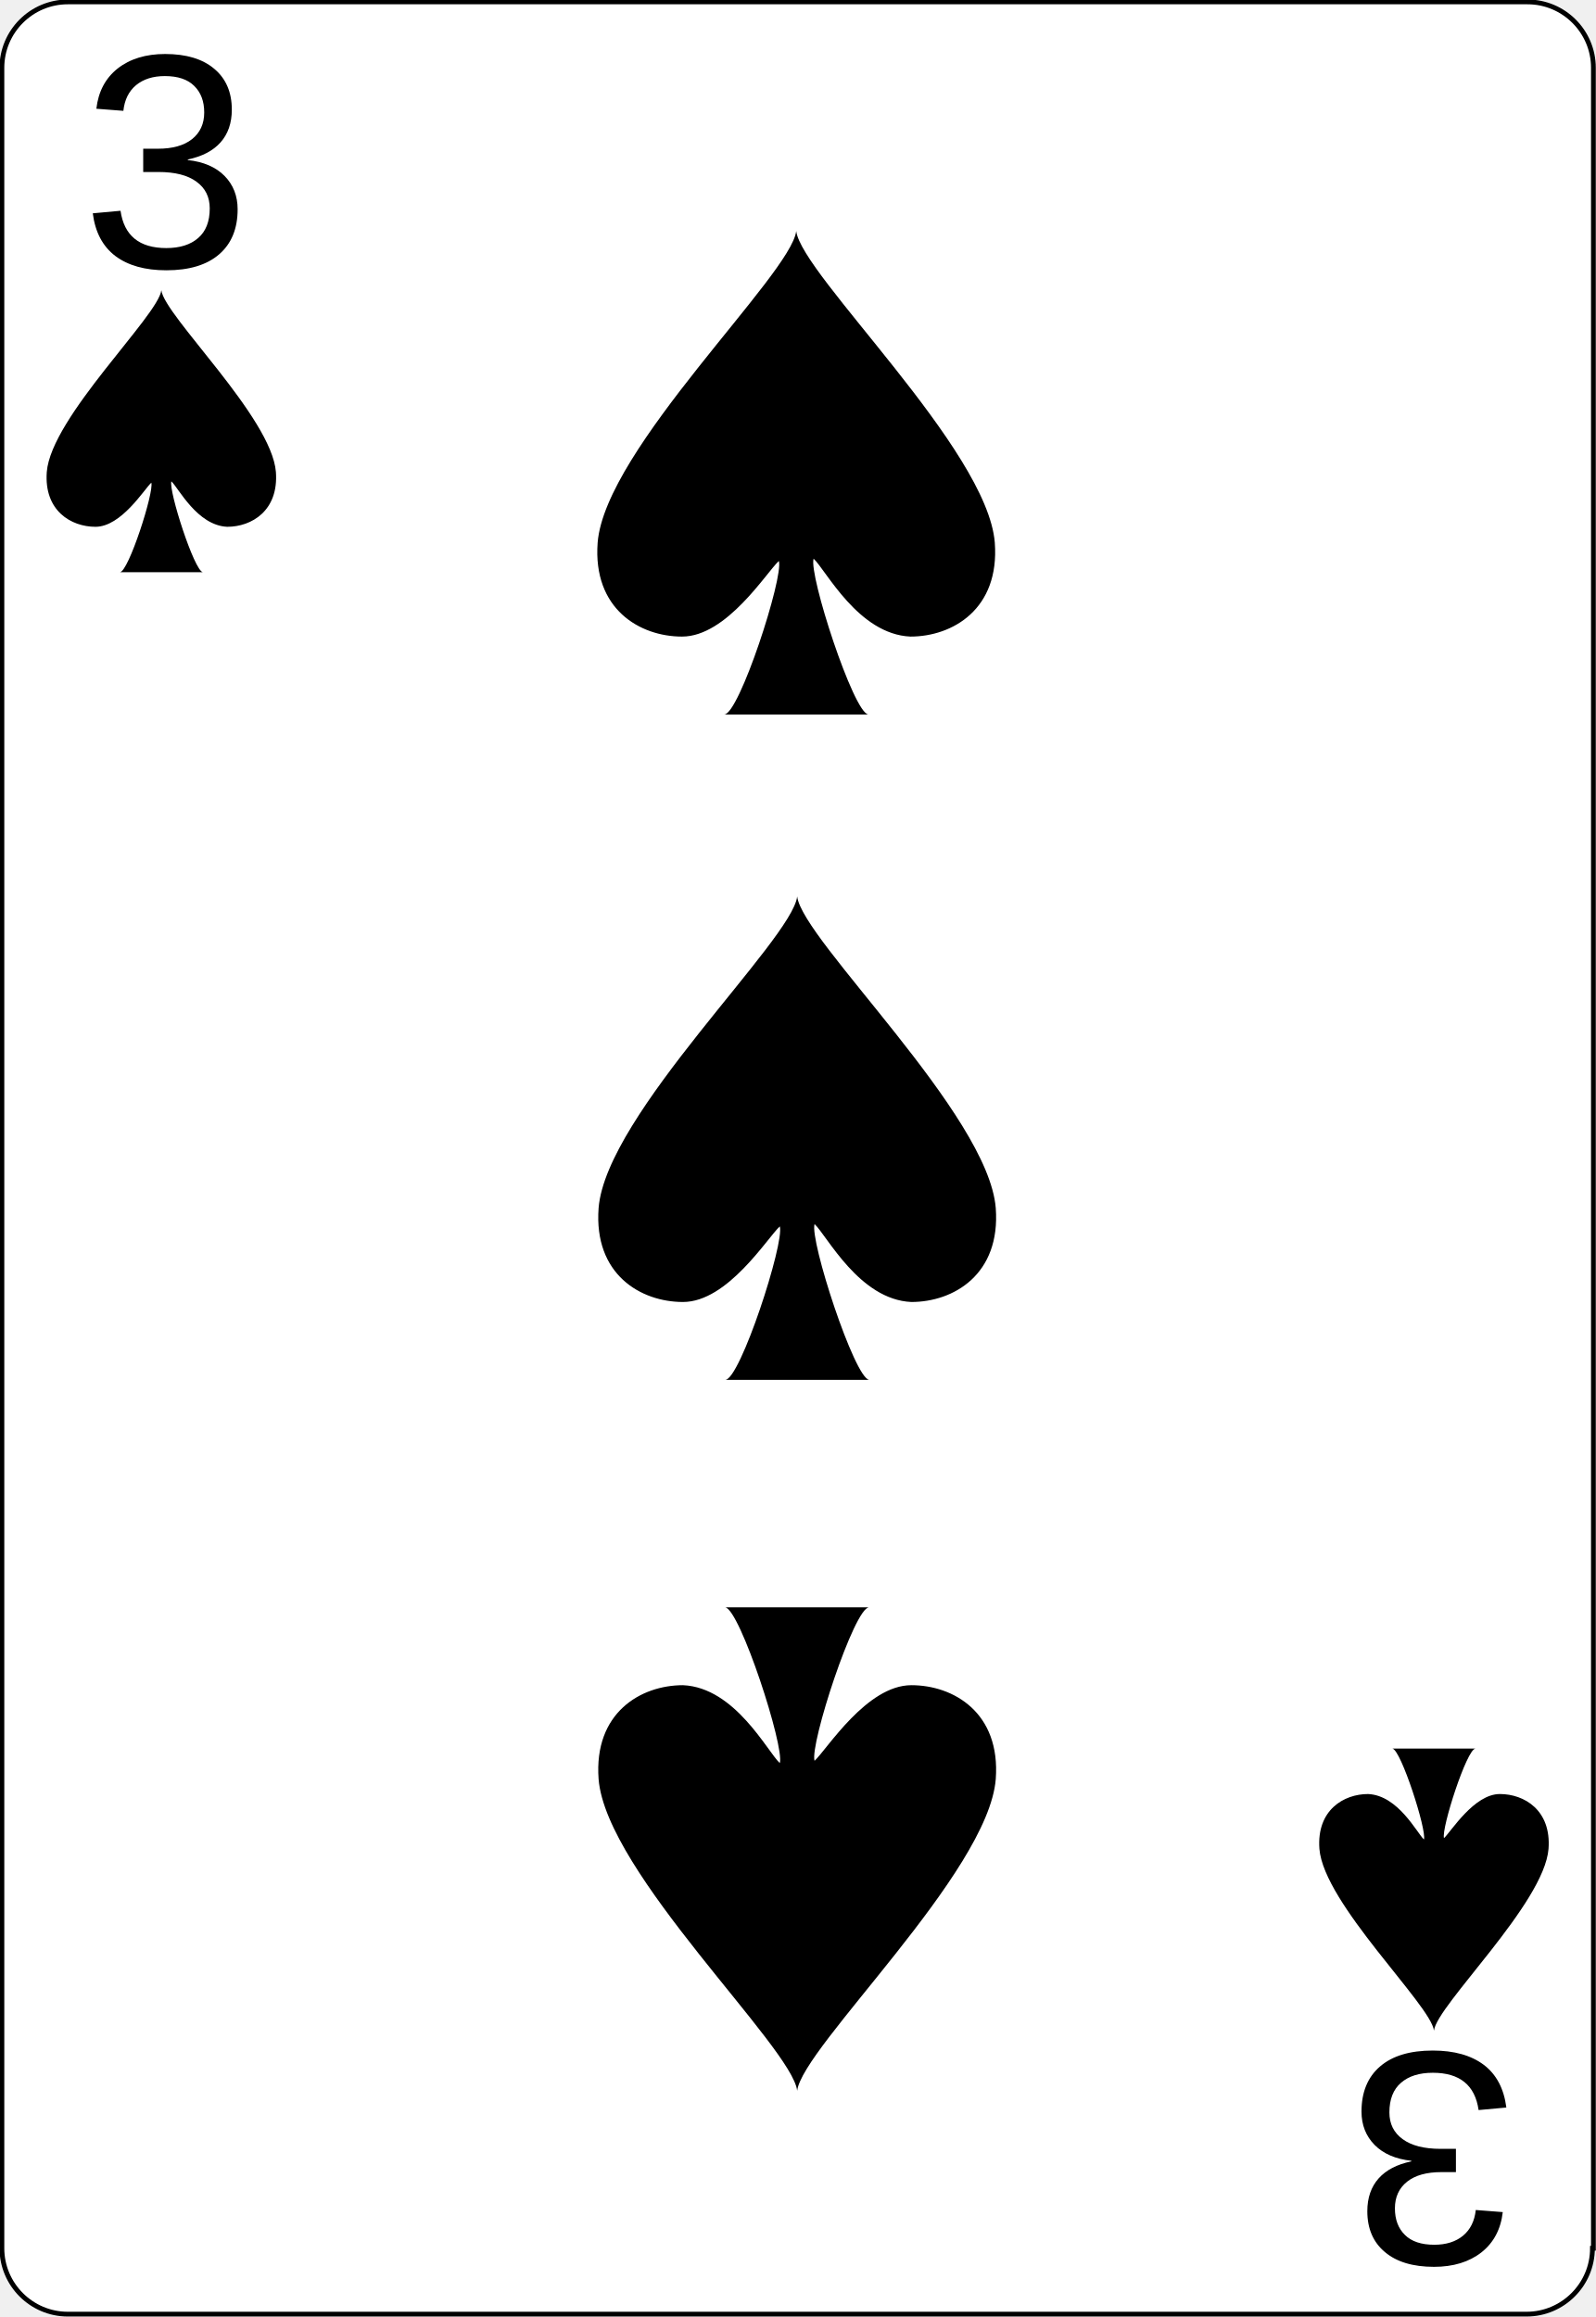
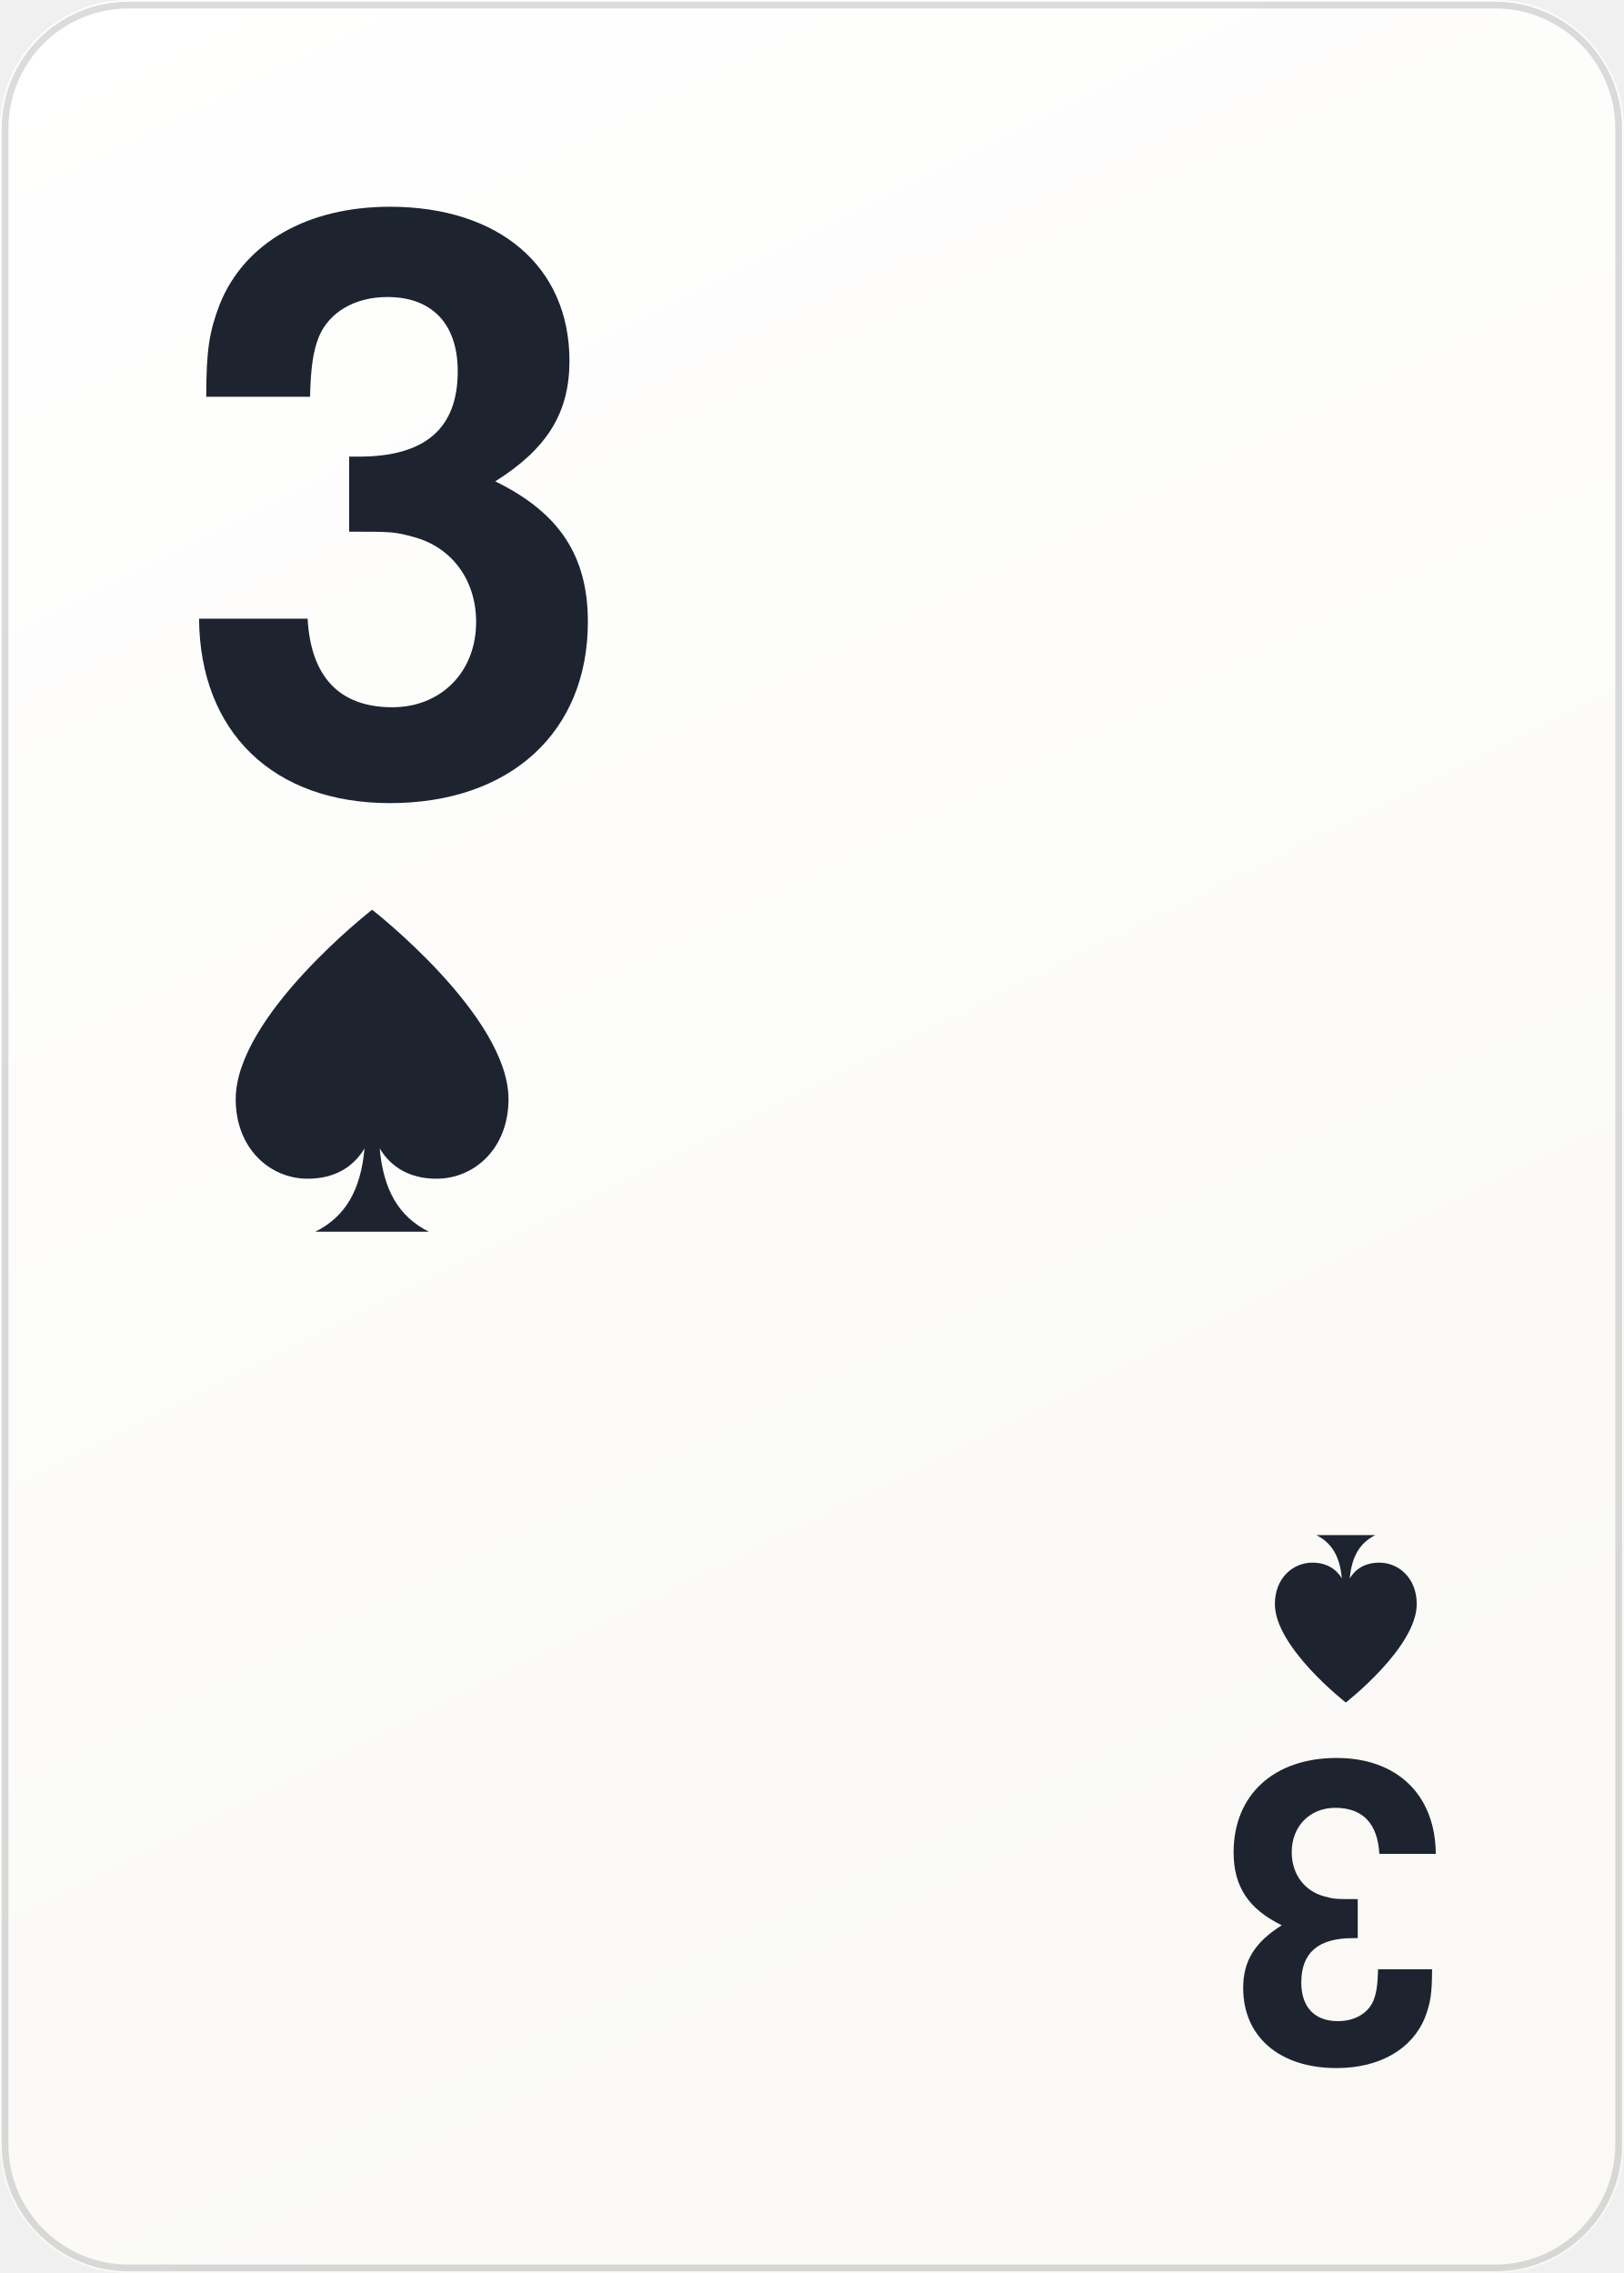
- <svg xmlns="http://www.w3.org/2000/svg" width="167.1pt" height="242.7pt" viewBox="0 0 167.1 242.7" xml:space="preserve" id="svg2" version="1.1">
-   <defs id="defs41" />
-   <g id="Layer_x0020_1" style="fill-rule:nonzero;clip-rule:nonzero;stroke:#000000;stroke-miterlimit:4;">
-     <path style="fill:#FFFFFF;stroke-width:0.5;" d="M166.8,235.5c0,3.8-3.1,6.9-6.9,6.9H7.1c-3.8,0-6.9-3.1-6.9-6.9V7.1C0.2,3.3,3.3,0.2,7.1,0.2h152.9 c3.8,0,6.9,3.1,6.9,6.9v228.4z" id="path5" />
-     <g style="stroke:none;" id="g7">
-       <g id="g9" />
+ <svg xmlns="http://www.w3.org/2000/svg" viewBox="0 0 240 336" width="240" height="336">
+   <defs>
+     <linearGradient id="g" x1="0" y1="0" x2=".35" y2="1">
+       <stop offset="0" stop-color="#ffffff" />
+       <stop offset="1" stop-color="#faf9f6" />
+     </linearGradient>
+     <clipPath id="c">
+       <rect width="240" height="336" rx="19" />
+     </clipPath>
+   </defs>
+   <g clip-path="url(#c)">
+     <rect width="240" height="336" fill="url(#g)" />
+     <g transform="translate(26 30)">
+       <text x="0" y="86" font-family="'Helvetica Neue', Helvetica, Arial, sans-serif" font-size="118" font-weight="700" letter-spacing="-3" fill="#1d2430">3</text>
+       <g transform="translate(1 100) scale(.56)" fill="#1d2430">
+         <path d="M50 8C50 8 14 36 14 58c0 13 9 21 19 21 7 0 12-3 15-8-1 11-5 18-13 22h30c-8-4-12-11-13-22 3 5 8 8 15 8 10 0 19-8 19-21C86 36 50 8 50 8z" />
+       </g>
    </g>
-     <g id="g15" />
-     <g id="g19" />
-     <g style="stroke:none;" id="g23">
-       <g id="g25" />
-     </g>
-     <g style="stroke:none;" id="g31">
-       <g id="g33" />
+     <g transform="translate(214 306) rotate(180) scale(.52)">
+       <text x="0" y="86" font-family="'Helvetica Neue', Helvetica, Arial, sans-serif" font-size="118" font-weight="700" letter-spacing="-3" fill="#1d2430">3</text>
+       <g transform="translate(1 100) scale(.56)" fill="#1d2430">
+         <path d="M50 8C50 8 14 36 14 58c0 13 9 21 19 21 7 0 12-3 15-8-1 11-5 18-13 22h30c-8-4-12-11-13-22 3 5 8 8 15 8 10 0 19-8 19-21C86 36 50 8 50 8z" />
+       </g>
    </g>
  </g>
-   <text xml:space="preserve" style="font-size:32px;font-style:normal;font-weight:normal;line-height:125%;letter-spacing:0px;word-spacing:0px;fill:#000000;fill-opacity:1;stroke:none;font-family:Bitstream Vera Sans" x="8.5" y="28" id="text3788">
-     <tspan id="tspan3790" x="8.5" y="28" style="font-style:normal;font-variant:normal;font-weight:normal;font-stretch:normal;font-family:Arial;-inkscape-font-specification:Arial">3</tspan>
-   </text>
-   <g transform="matrix(1.5,0,0,1.4,16.9,45.1)" id="layer1-7">
-     <path id="sl" d="M 8,3.1 C 7.7,-1 0.2,-8.6 0,-10.5 c -0.2,1.9 -7.7,9.5 -8,13.6 -0.2,2.9 1.7,4.1 3.4,4.1 1.8,0 3.4,-2.8 3.9,-3.3 0.2,0.7 -1.6,6.7 -2.2,6.7 l 5.8,0 C 2.3,10.5 0.5,4.5 0.7,3.8 1.2,4.3 2.5,7.1 4.6,7.2 6.3,7.2 8.2,6 8,3.1 z" style="fill:#000000" />
-   </g>
-   <g transform="matrix(2.6,0,0,2.4,83.4,49.4)" id="layer1-7-88">
-     <path id="sl-4" d="M 8,3.1 C 7.7,-1 0.2,-8.6 0,-10.5 c -0.2,1.9 -7.7,9.5 -8,13.6 -0.2,2.9 1.7,4.1 3.4,4.1 1.8,0 3.4,-2.8 3.9,-3.3 0.2,0.7 -1.6,6.7 -2.2,6.7 l 5.8,0 C 2.3,10.5 0.5,4.5 0.7,3.8 1.2,4.3 2.5,7.1 4.6,7.2 6.3,7.2 8.2,6 8,3.1 z" style="fill:#000000" />
-   </g>
-   <text xml:space="preserve" style="font-size:32px;font-style:normal;font-weight:normal;line-height:125%;letter-spacing:0px;word-spacing:0px;fill:#000000;fill-opacity:1;stroke:none;font-family:Bitstream Vera Sans" x="-159" y="-215.1" id="text3788-7" transform="scale(-1,-1)">
-     <tspan id="tspan3790-6" x="-159" y="-215.1" style="font-style:normal;font-variant:normal;font-weight:normal;font-stretch:normal;font-family:Arial;-inkscape-font-specification:Arial">3</tspan>
-   </text>
-   <g transform="matrix(-1.5,0,0,-1.4,150.2,198)" id="layer1-7-3">
-     <path id="sl-1" d="M 8,3.1 C 7.7,-1 0.2,-8.6 0,-10.5 c -0.2,1.9 -7.7,9.5 -8,13.6 -0.2,2.9 1.7,4.1 3.4,4.1 1.8,0 3.4,-2.8 3.9,-3.3 0.2,0.7 -1.6,6.7 -2.2,6.7 l 5.8,0 C 2.3,10.5 0.5,4.5 0.7,3.8 1.2,4.3 2.5,7.1 4.6,7.2 6.3,7.2 8.2,6 8,3.1 z" style="fill:#000000" />
-   </g>
-   <g transform="matrix(-2.6,0,0,-2.4,83.5,193.8)" id="layer1-7-88-7">
-     <path id="sl-4-5" d="M 8,3.1 C 7.7,-1 0.2,-8.6 0,-10.5 c -0.2,1.9 -7.7,9.5 -8,13.6 -0.2,2.9 1.7,4.1 3.4,4.1 1.8,0 3.4,-2.8 3.9,-3.3 0.2,0.7 -1.6,6.7 -2.2,6.7 l 5.8,0 C 2.3,10.5 0.5,4.5 0.7,3.8 1.2,4.3 2.5,7.1 4.6,7.2 6.3,7.2 8.2,6 8,3.1 z" style="fill:#000000" />
-   </g>
-   <g transform="matrix(2.6,0,0,2.4,83.5,119.1)" id="layer1-7-88-6">
-     <path id="sl-4-8" d="M 8,3.1 C 7.7,-1 0.2,-8.6 0,-10.5 c -0.2,1.9 -7.7,9.5 -8,13.6 -0.2,2.9 1.7,4.1 3.4,4.1 1.8,0 3.4,-2.8 3.9,-3.3 0.2,0.7 -1.6,6.7 -2.2,6.7 l 5.8,0 C 2.3,10.5 0.5,4.5 0.7,3.8 1.2,4.3 2.5,7.1 4.6,7.2 6.3,7.2 8.2,6 8,3.1 z" style="fill:#000000" />
-   </g>
+   <rect x=".75" y=".75" width="238.5" height="334.5" rx="18.25" fill="none" stroke="#1d2430" stroke-opacity=".16" />
</svg>
